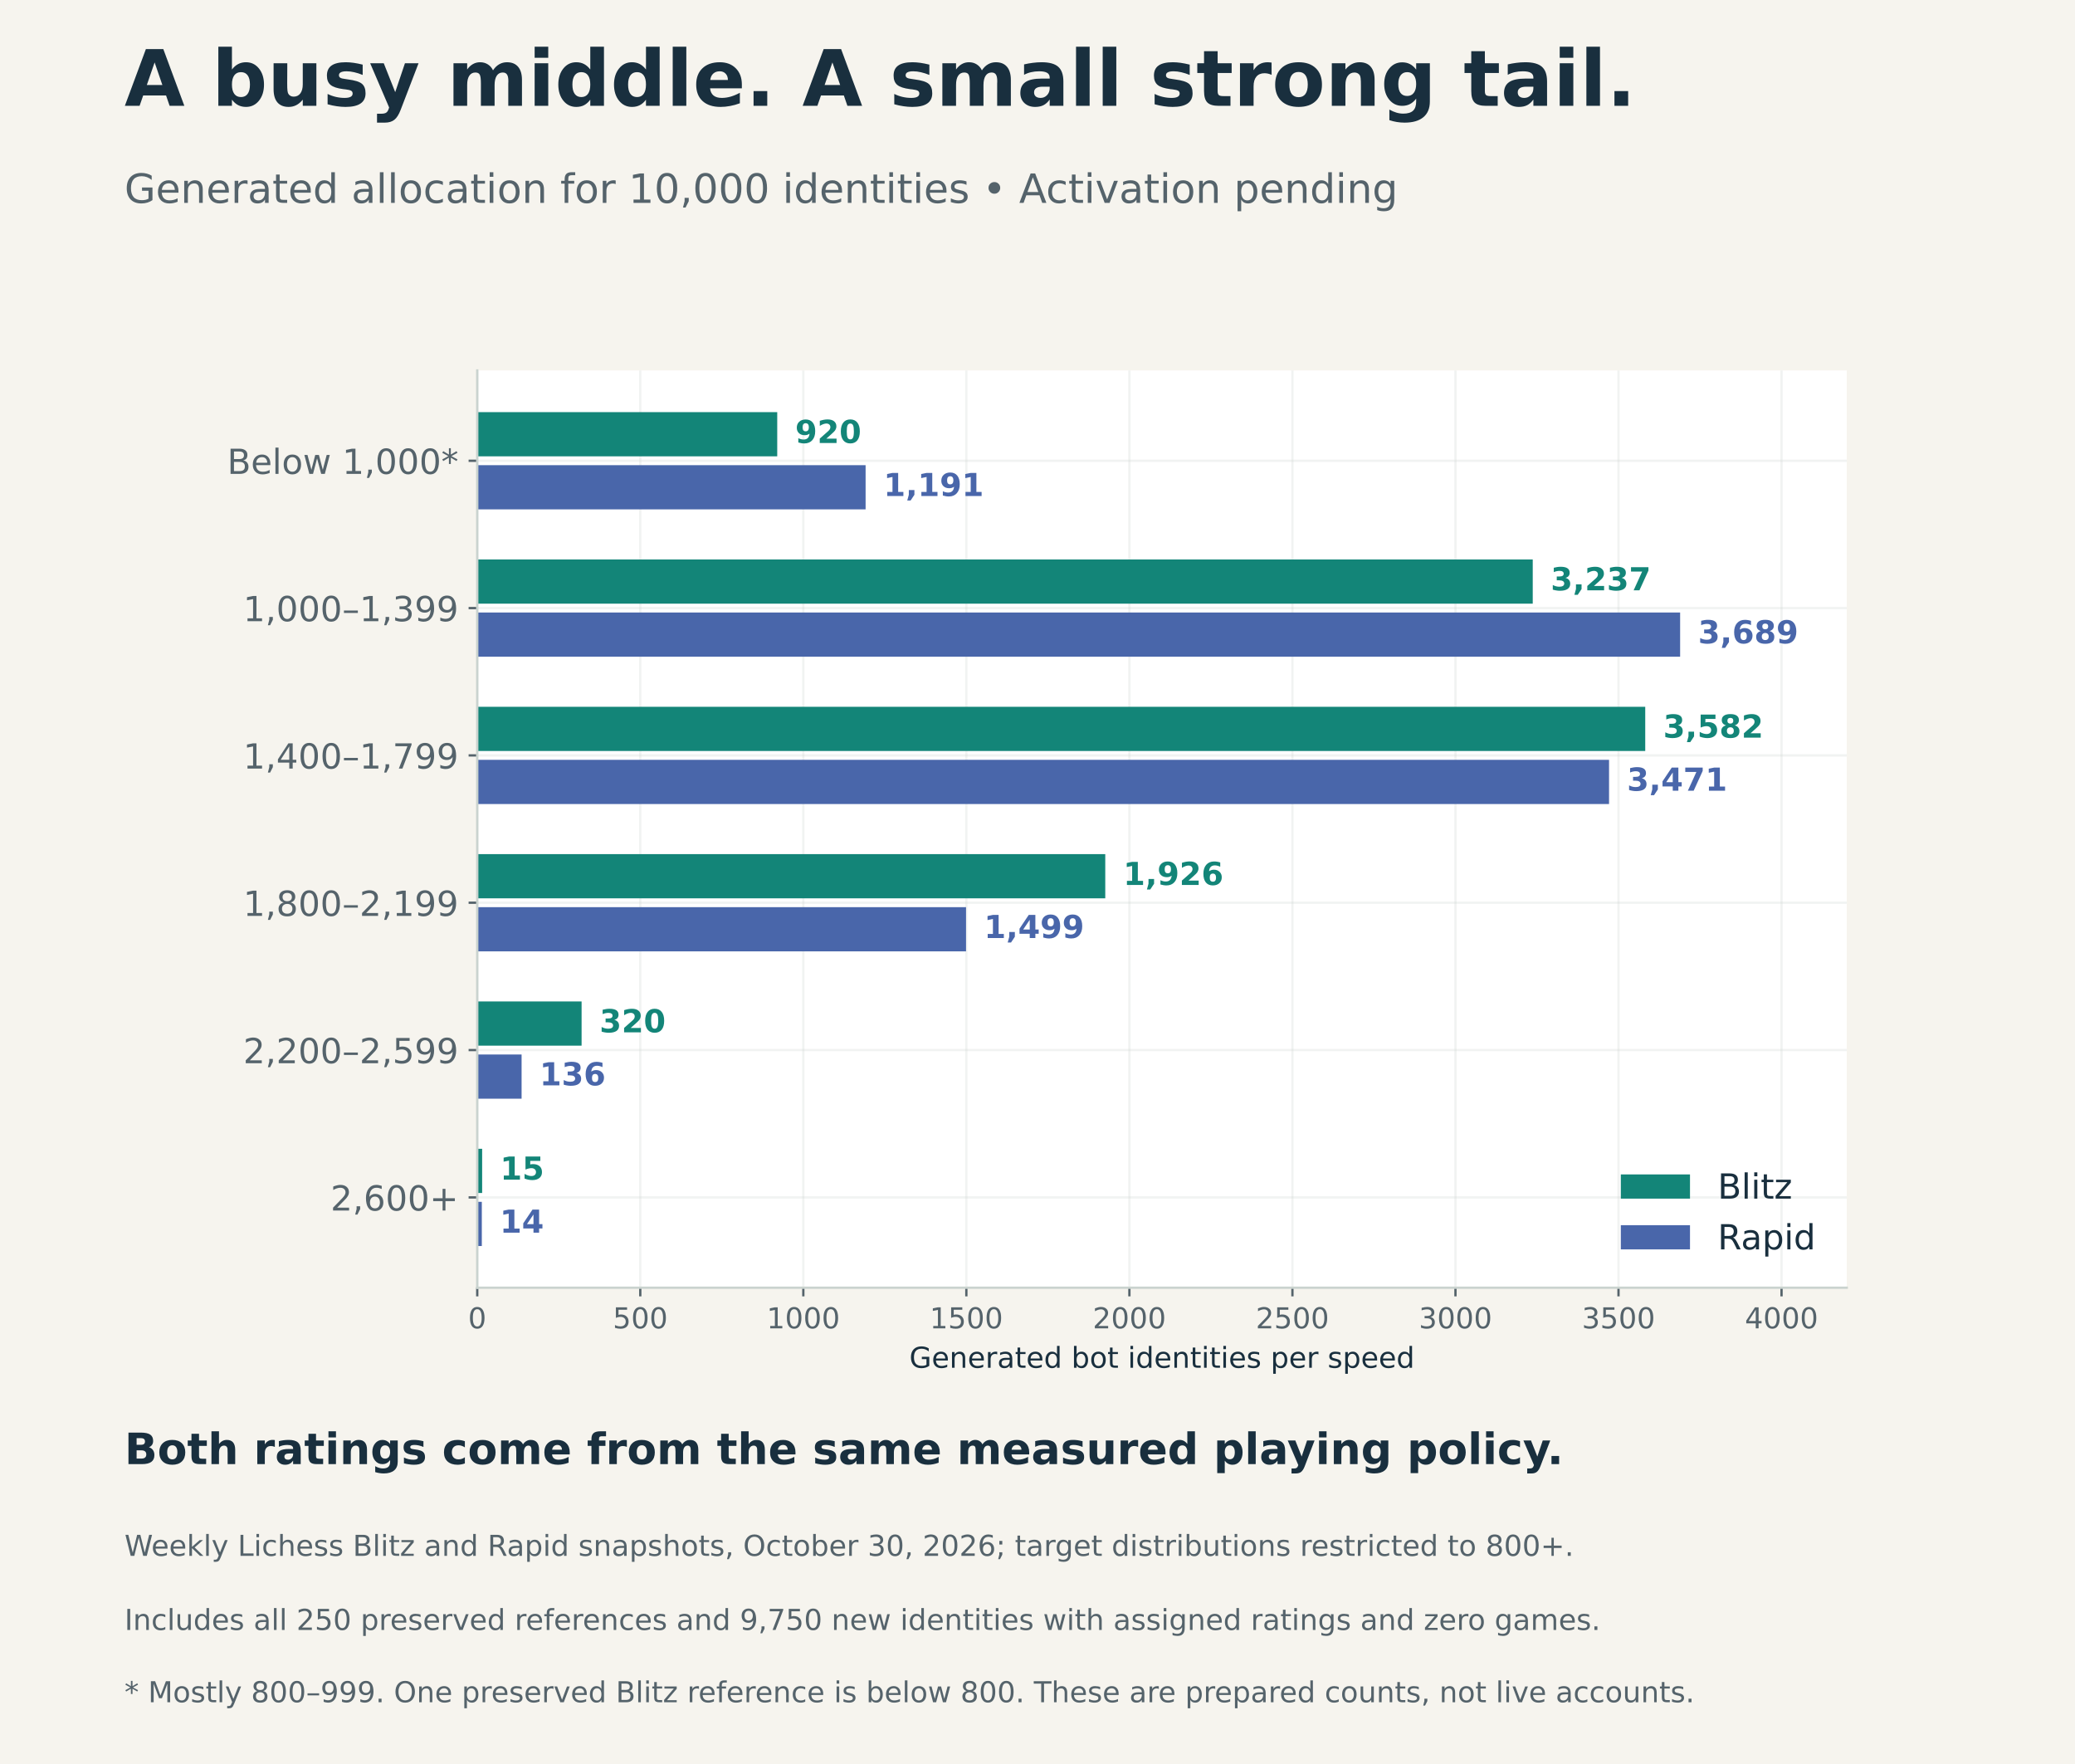
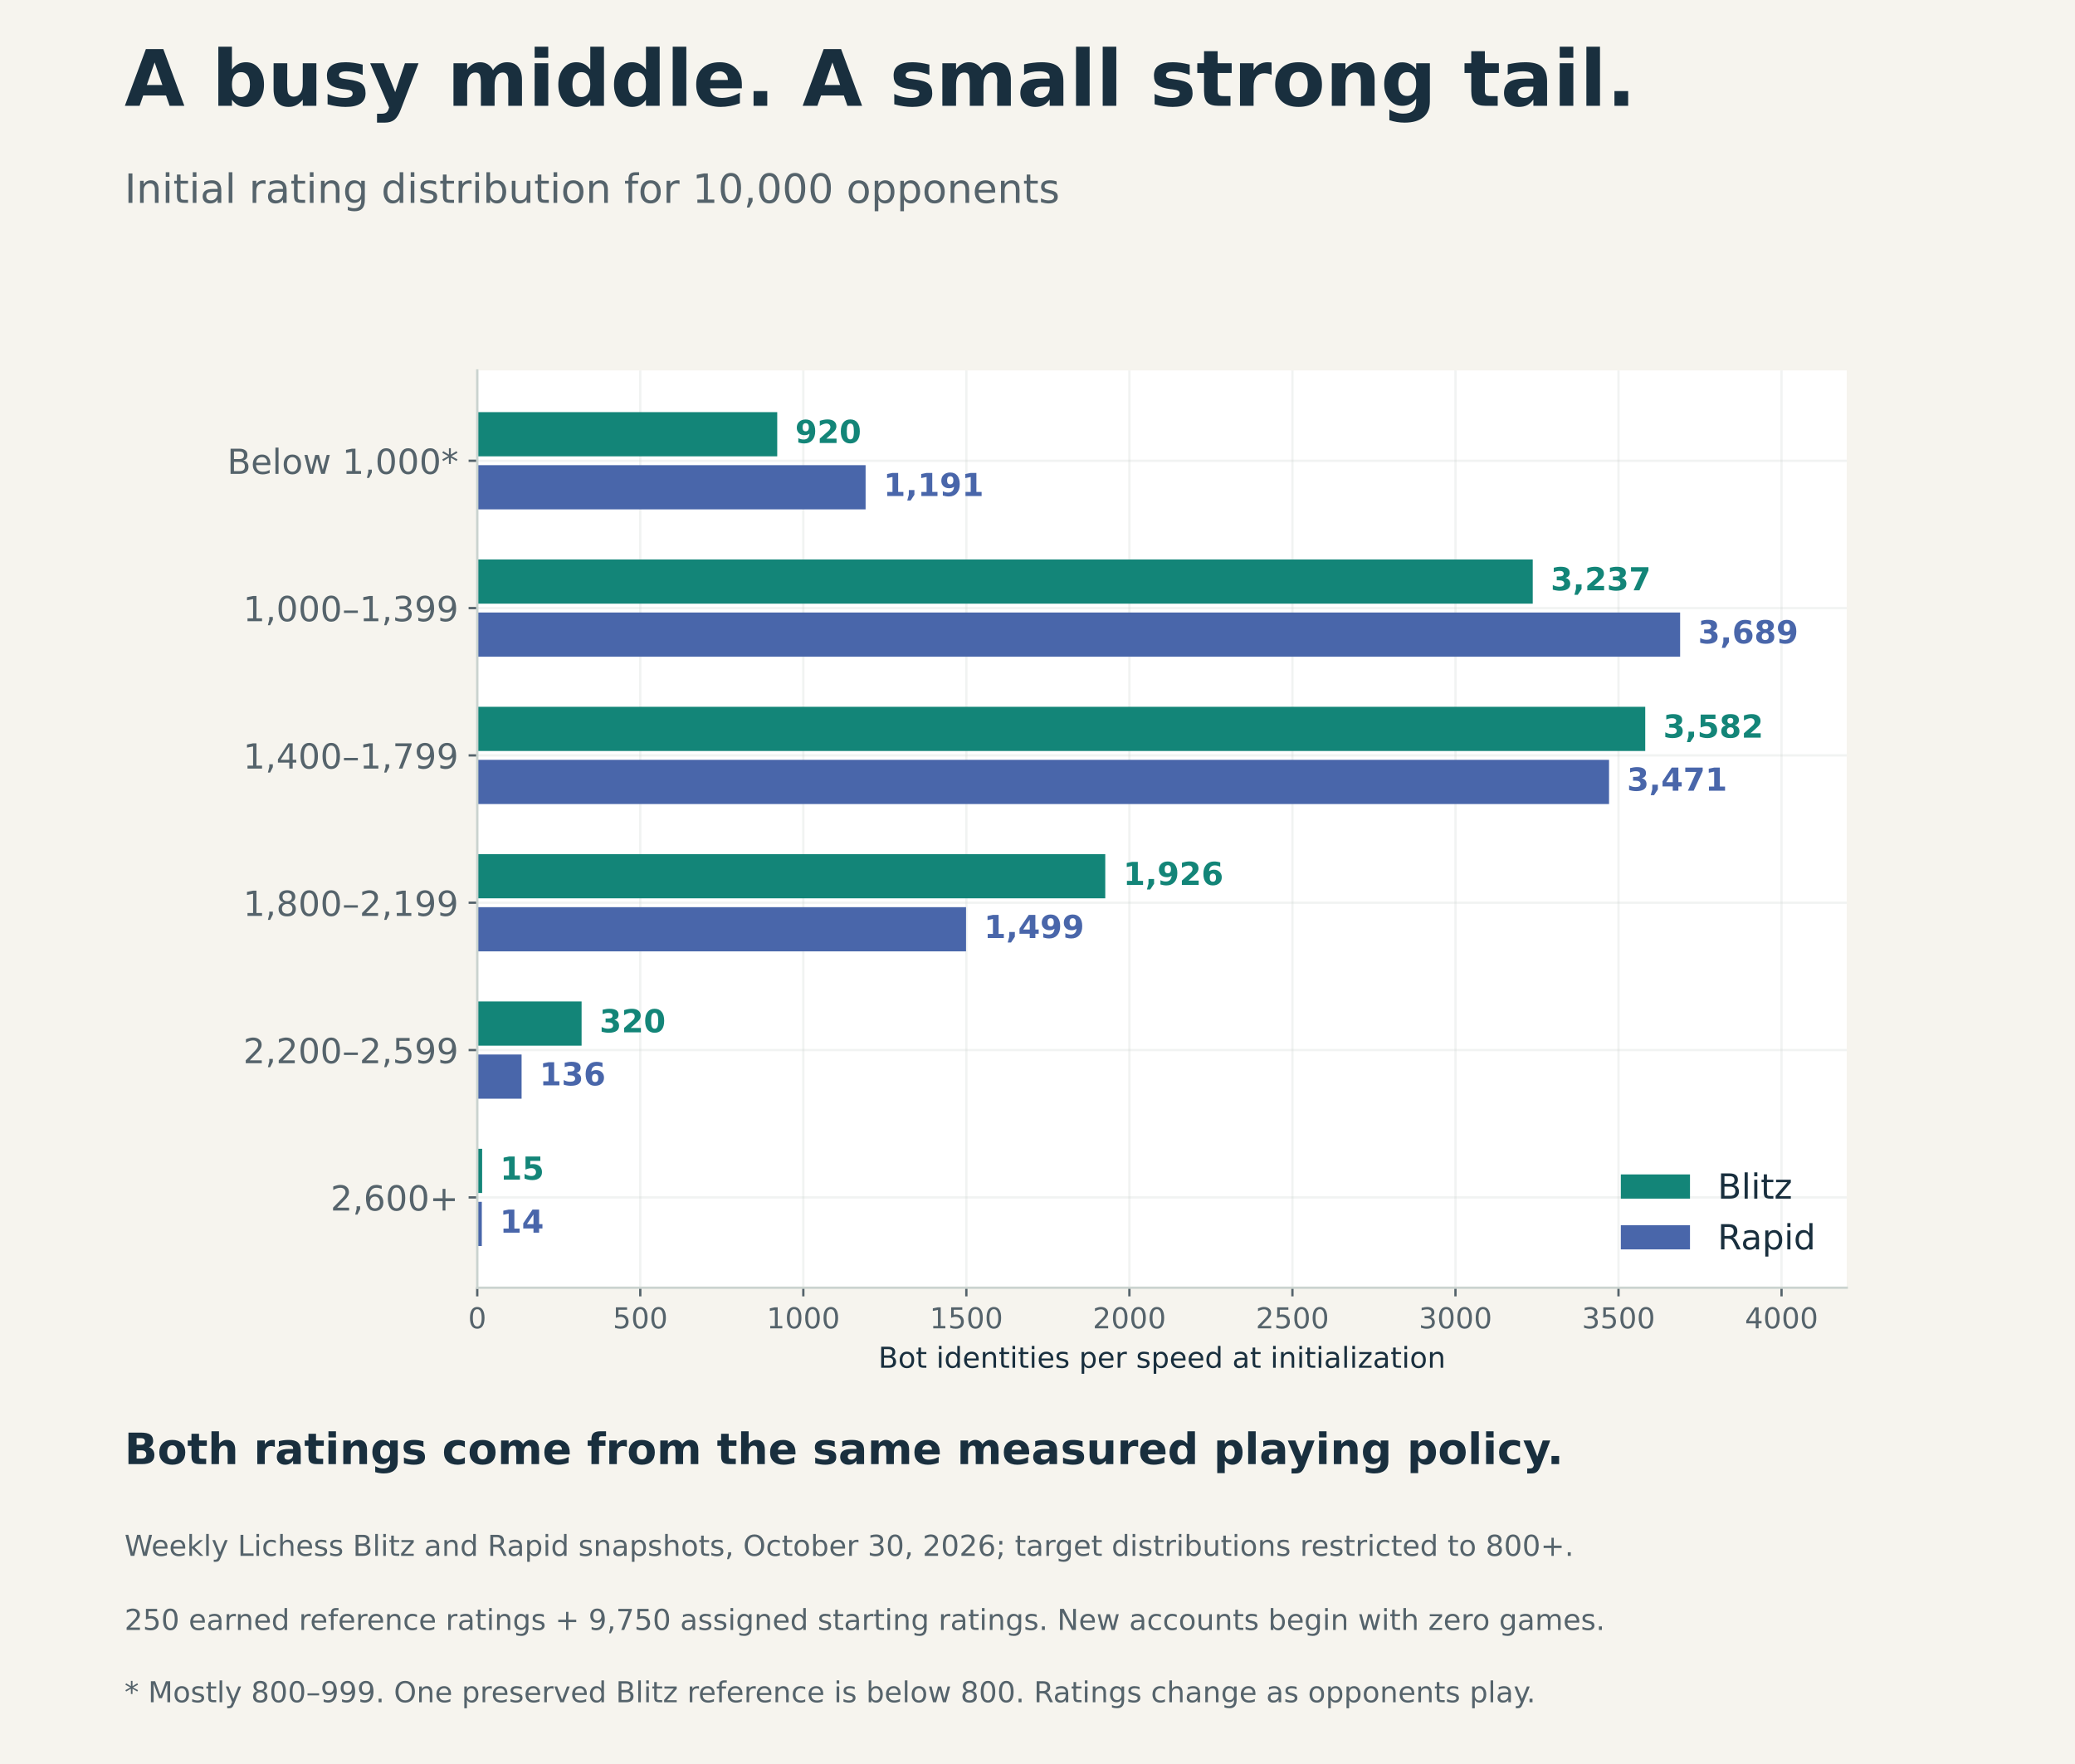
<svg xmlns="http://www.w3.org/2000/svg" xmlns:xlink="http://www.w3.org/1999/xlink" width="720pt" height="612pt" viewBox="0 0 720 612" version="1.1">
  <defs>
    <style type="text/css">*{stroke-linejoin: round; stroke-linecap: butt}</style>
  </defs>
  <g id="figure_1">
    <g id="patch_1">
      <path d="M 0 612 L 720 612 L 720 0 L 0 0 z " style="fill: #f6f4ee" />
    </g>
    <g id="axes_1">
      <g id="text_1">
        <text style="font-weight: 700; font-size: 27px; font-family: 'DejaVu Sans'; text-anchor: start; fill: #192f3e" x="43.2" y="36.72" transform="rotate(-0 43.2 36.72)">A busy middle. A small strong tail.</text>
      </g>
      <g id="text_2">
-         <text style="font-size: 14px; font-family: 'DejaVu Sans'; text-anchor: start; fill: #55636b" x="43.2" y="70.38" transform="rotate(-0 43.2 70.38)">Generated allocation for 10,000 identities • Activation pending</text>
+         <text style="font-size: 14px; font-family: 'DejaVu Sans'; text-anchor: start; fill: #55636b" x="43.2" y="70.38" transform="rotate(-0 43.2 70.38)">Initial rating distribution for 10,000 opponents</text>
      </g>
      <g id="text_3">
        <text style="font-weight: 700; font-size: 15px; font-family: 'DejaVu Sans'; text-anchor: start; fill: #192f3e" x="43.2" y="507.96" transform="rotate(-0 43.2 507.96)">Both ratings come from the same measured playing policy.</text>
      </g>
      <g id="text_4">
        <text style="font-size: 10px; font-family: 'DejaVu Sans'; text-anchor: start; fill: #55636b" x="43.2" y="539.784" transform="rotate(-0 43.2 539.784)">Weekly Lichess Blitz and Rapid snapshots, October 30, 2026; target distributions restricted to 800+.</text>
      </g>
      <g id="text_5">
-         <text style="font-size: 10px; font-family: 'DejaVu Sans'; text-anchor: start; fill: #55636b" x="43.2" y="565.488" transform="rotate(-0 43.2 565.488)">Includes all 250 preserved references and 9,750 new identities with assigned ratings and zero games.</text>
+         <text style="font-size: 10px; font-family: 'DejaVu Sans'; text-anchor: start; fill: #55636b" x="43.2" y="565.488" transform="rotate(-0 43.2 565.488)">250 earned reference ratings + 9,750 assigned starting ratings. New accounts begin with zero games.</text>
      </g>
      <g id="text_6">
-         <text style="font-size: 10px; font-family: 'DejaVu Sans'; text-anchor: start; fill: #55636b" x="43.2" y="590.58" transform="rotate(-0 43.2 590.58)">* Mostly 800–999. One preserved Blitz reference is below 800. These are prepared counts, not live accounts.</text>
+         <text style="font-size: 10px; font-family: 'DejaVu Sans'; text-anchor: start; fill: #55636b" x="43.2" y="590.58" transform="rotate(-0 43.2 590.58)">* Mostly 800–999. One preserved Blitz reference is below 800. Ratings change as opponents play.</text>
      </g>
    </g>
    <g id="axes_2">
      <g id="patch_2">
        <path d="M 165.6 446.76 L 640.8 446.76 L 640.8 128.52 L 165.6 128.52 z " style="fill: #ffffff" />
      </g>
      <g id="matplotlib.axis_1">
        <g id="xtick_1">
          <g id="line2d_1">
            <path d="M 165.6 446.76 L 165.6 128.52 " clip-path="url(#p8f892c61cd)" style="fill: none; stroke: #cad3cf; stroke-opacity: 0.25; stroke-width: 0.8; stroke-linecap: square" />
          </g>
          <g id="line2d_2">
            <defs>
              <path id="m06155562d4" d="M 0 0 L 0 3 " style="stroke: #55636b; stroke-width: 0.8" />
            </defs>
            <g>
              <use xlink:href="#m06155562d4" x="165.6" y="446.76" style="fill: #55636b; stroke: #55636b; stroke-width: 0.8" />
            </g>
          </g>
          <g id="text_7">
            <text style="font-size: 10px; font-family: 'DejaVu Sans'; text-anchor: middle; fill: #55636b" x="165.6" y="460.858" transform="rotate(-0 165.6 460.8584)">0</text>
          </g>
        </g>
        <g id="xtick_2">
          <g id="line2d_3">
            <path d="M 222.171 446.76 L 222.171 128.52 " clip-path="url(#p8f892c61cd)" style="fill: none; stroke: #cad3cf; stroke-opacity: 0.25; stroke-width: 0.8; stroke-linecap: square" />
          </g>
          <g id="line2d_4">
            <g>
              <use xlink:href="#m06155562d4" x="222.171" y="446.76" style="fill: #55636b; stroke: #55636b; stroke-width: 0.8" />
            </g>
          </g>
          <g id="text_8">
            <text style="font-size: 10px; font-family: 'DejaVu Sans'; text-anchor: middle; fill: #55636b" x="222.171" y="460.858" transform="rotate(-0 222.1714 460.8584)">500</text>
          </g>
        </g>
        <g id="xtick_3">
          <g id="line2d_5">
            <path d="M 278.743 446.76 L 278.743 128.52 " clip-path="url(#p8f892c61cd)" style="fill: none; stroke: #cad3cf; stroke-opacity: 0.25; stroke-width: 0.8; stroke-linecap: square" />
          </g>
          <g id="line2d_6">
            <g>
              <use xlink:href="#m06155562d4" x="278.743" y="446.76" style="fill: #55636b; stroke: #55636b; stroke-width: 0.8" />
            </g>
          </g>
          <g id="text_9">
            <text style="font-size: 10px; font-family: 'DejaVu Sans'; text-anchor: middle; fill: #55636b" x="278.743" y="460.858" transform="rotate(-0 278.7429 460.8584)">1000</text>
          </g>
        </g>
        <g id="xtick_4">
          <g id="line2d_7">
            <path d="M 335.314 446.76 L 335.314 128.52 " clip-path="url(#p8f892c61cd)" style="fill: none; stroke: #cad3cf; stroke-opacity: 0.25; stroke-width: 0.8; stroke-linecap: square" />
          </g>
          <g id="line2d_8">
            <g>
              <use xlink:href="#m06155562d4" x="335.314" y="446.76" style="fill: #55636b; stroke: #55636b; stroke-width: 0.8" />
            </g>
          </g>
          <g id="text_10">
            <text style="font-size: 10px; font-family: 'DejaVu Sans'; text-anchor: middle; fill: #55636b" x="335.314" y="460.858" transform="rotate(-0 335.3143 460.8584)">1500</text>
          </g>
        </g>
        <g id="xtick_5">
          <g id="line2d_9">
            <path d="M 391.886 446.76 L 391.886 128.52 " clip-path="url(#p8f892c61cd)" style="fill: none; stroke: #cad3cf; stroke-opacity: 0.25; stroke-width: 0.8; stroke-linecap: square" />
          </g>
          <g id="line2d_10">
            <g>
              <use xlink:href="#m06155562d4" x="391.886" y="446.76" style="fill: #55636b; stroke: #55636b; stroke-width: 0.8" />
            </g>
          </g>
          <g id="text_11">
            <text style="font-size: 10px; font-family: 'DejaVu Sans'; text-anchor: middle; fill: #55636b" x="391.886" y="460.858" transform="rotate(-0 391.8857 460.8584)">2000</text>
          </g>
        </g>
        <g id="xtick_6">
          <g id="line2d_11">
            <path d="M 448.457 446.76 L 448.457 128.52 " clip-path="url(#p8f892c61cd)" style="fill: none; stroke: #cad3cf; stroke-opacity: 0.25; stroke-width: 0.8; stroke-linecap: square" />
          </g>
          <g id="line2d_12">
            <g>
              <use xlink:href="#m06155562d4" x="448.457" y="446.76" style="fill: #55636b; stroke: #55636b; stroke-width: 0.8" />
            </g>
          </g>
          <g id="text_12">
            <text style="font-size: 10px; font-family: 'DejaVu Sans'; text-anchor: middle; fill: #55636b" x="448.457" y="460.858" transform="rotate(-0 448.4571 460.8584)">2500</text>
          </g>
        </g>
        <g id="xtick_7">
          <g id="line2d_13">
            <path d="M 505.029 446.76 L 505.029 128.52 " clip-path="url(#p8f892c61cd)" style="fill: none; stroke: #cad3cf; stroke-opacity: 0.25; stroke-width: 0.8; stroke-linecap: square" />
          </g>
          <g id="line2d_14">
            <g>
              <use xlink:href="#m06155562d4" x="505.029" y="446.76" style="fill: #55636b; stroke: #55636b; stroke-width: 0.8" />
            </g>
          </g>
          <g id="text_13">
            <text style="font-size: 10px; font-family: 'DejaVu Sans'; text-anchor: middle; fill: #55636b" x="505.029" y="460.858" transform="rotate(-0 505.0286 460.8584)">3000</text>
          </g>
        </g>
        <g id="xtick_8">
          <g id="line2d_15">
            <path d="M 561.6 446.76 L 561.6 128.52 " clip-path="url(#p8f892c61cd)" style="fill: none; stroke: #cad3cf; stroke-opacity: 0.25; stroke-width: 0.8; stroke-linecap: square" />
          </g>
          <g id="line2d_16">
            <g>
              <use xlink:href="#m06155562d4" x="561.6" y="446.76" style="fill: #55636b; stroke: #55636b; stroke-width: 0.8" />
            </g>
          </g>
          <g id="text_14">
            <text style="font-size: 10px; font-family: 'DejaVu Sans'; text-anchor: middle; fill: #55636b" x="561.6" y="460.858" transform="rotate(-0 561.6 460.8584)">3500</text>
          </g>
        </g>
        <g id="xtick_9">
          <g id="line2d_17">
            <path d="M 618.171 446.76 L 618.171 128.52 " clip-path="url(#p8f892c61cd)" style="fill: none; stroke: #cad3cf; stroke-opacity: 0.25; stroke-width: 0.8; stroke-linecap: square" />
          </g>
          <g id="line2d_18">
            <g>
              <use xlink:href="#m06155562d4" x="618.171" y="446.76" style="fill: #55636b; stroke: #55636b; stroke-width: 0.8" />
            </g>
          </g>
          <g id="text_15">
            <text style="font-size: 10px; font-family: 'DejaVu Sans'; text-anchor: middle; fill: #55636b" x="618.171" y="460.858" transform="rotate(-0 618.1714 460.8584)">4000</text>
          </g>
        </g>
        <g id="text_16">
-           <text style="font-size: 10px; font-family: 'DejaVu Sans'; text-anchor: middle; fill: #192f3e" x="403.2" y="474.537" transform="rotate(-0 403.2 474.5366)">Generated bot identities per speed</text>
+           <text style="font-size: 10px; font-family: 'DejaVu Sans'; text-anchor: middle; fill: #192f3e" x="403.2" y="474.537" transform="rotate(-0 403.2 474.5366)">Bot identities per speed at initialization</text>
        </g>
      </g>
      <g id="matplotlib.axis_2">
        <g id="ytick_1">
          <g id="line2d_19">
            <path d="M 165.6 159.853 L 640.8 159.853 " clip-path="url(#p8f892c61cd)" style="fill: none; stroke: #cad3cf; stroke-opacity: 0.25; stroke-width: 0.8; stroke-linecap: square" />
          </g>
          <g id="line2d_20">
            <defs>
              <path id="m7281da2b71" d="M 0 0 L -3 0 " style="stroke: #55636b; stroke-width: 0.8" />
            </defs>
            <g>
              <use xlink:href="#m7281da2b71" x="165.6" y="159.853" style="fill: #55636b; stroke: #55636b; stroke-width: 0.8" />
            </g>
          </g>
          <g id="text_17">
            <text style="font-size: 12px; font-family: 'DejaVu Sans'; text-anchor: end; fill: #55636b" x="159.1" y="164.412" transform="rotate(-0 159.1 164.4124)">Below 1,000*</text>
          </g>
        </g>
        <g id="ytick_2">
          <g id="line2d_21">
            <path d="M 165.6 210.968 L 640.8 210.968 " clip-path="url(#p8f892c61cd)" style="fill: none; stroke: #cad3cf; stroke-opacity: 0.25; stroke-width: 0.8; stroke-linecap: square" />
          </g>
          <g id="line2d_22">
            <g>
              <use xlink:href="#m7281da2b71" x="165.6" y="210.968" style="fill: #55636b; stroke: #55636b; stroke-width: 0.8" />
            </g>
          </g>
          <g id="text_18">
            <text style="font-size: 12px; font-family: 'DejaVu Sans'; text-anchor: end; fill: #55636b" x="159.1" y="215.527" transform="rotate(-0 159.1 215.527)">1,000–1,399</text>
          </g>
        </g>
        <g id="ytick_3">
          <g id="line2d_23">
            <path d="M 165.6 262.083 L 640.8 262.083 " clip-path="url(#p8f892c61cd)" style="fill: none; stroke: #cad3cf; stroke-opacity: 0.25; stroke-width: 0.8; stroke-linecap: square" />
          </g>
          <g id="line2d_24">
            <g>
              <use xlink:href="#m7281da2b71" x="165.6" y="262.083" style="fill: #55636b; stroke: #55636b; stroke-width: 0.8" />
            </g>
          </g>
          <g id="text_19">
            <text style="font-size: 12px; font-family: 'DejaVu Sans'; text-anchor: end; fill: #55636b" x="159.1" y="266.642" transform="rotate(-0 159.1 266.6417)">1,400–1,799</text>
          </g>
        </g>
        <g id="ytick_4">
          <g id="line2d_25">
            <path d="M 165.6 313.197 L 640.8 313.197 " clip-path="url(#p8f892c61cd)" style="fill: none; stroke: #cad3cf; stroke-opacity: 0.25; stroke-width: 0.8; stroke-linecap: square" />
          </g>
          <g id="line2d_26">
            <g>
              <use xlink:href="#m7281da2b71" x="165.6" y="313.197" style="fill: #55636b; stroke: #55636b; stroke-width: 0.8" />
            </g>
          </g>
          <g id="text_20">
            <text style="font-size: 12px; font-family: 'DejaVu Sans'; text-anchor: end; fill: #55636b" x="159.1" y="317.756" transform="rotate(-0 159.1 317.7564)">1,800–2,199</text>
          </g>
        </g>
        <g id="ytick_5">
          <g id="line2d_27">
            <path d="M 165.6 364.312 L 640.8 364.312 " clip-path="url(#p8f892c61cd)" style="fill: none; stroke: #cad3cf; stroke-opacity: 0.25; stroke-width: 0.8; stroke-linecap: square" />
          </g>
          <g id="line2d_28">
            <g>
              <use xlink:href="#m7281da2b71" x="165.6" y="364.312" style="fill: #55636b; stroke: #55636b; stroke-width: 0.8" />
            </g>
          </g>
          <g id="text_21">
            <text style="font-size: 12px; font-family: 'DejaVu Sans'; text-anchor: end; fill: #55636b" x="159.1" y="368.871" transform="rotate(-0 159.1 368.8711)">2,200–2,599</text>
          </g>
        </g>
        <g id="ytick_6">
          <g id="line2d_29">
            <path d="M 165.6 415.427 L 640.8 415.427 " clip-path="url(#p8f892c61cd)" style="fill: none; stroke: #cad3cf; stroke-opacity: 0.25; stroke-width: 0.8; stroke-linecap: square" />
          </g>
          <g id="line2d_30">
            <g>
              <use xlink:href="#m7281da2b71" x="165.6" y="415.427" style="fill: #55636b; stroke: #55636b; stroke-width: 0.8" />
            </g>
          </g>
          <g id="text_22">
            <text style="font-size: 12px; font-family: 'DejaVu Sans'; text-anchor: end; fill: #55636b" x="159.1" y="419.986" transform="rotate(-0 159.1 419.9858)">2,600+</text>
          </g>
        </g>
      </g>
      <g id="patch_3">
        <path d="M 165.6 142.985 L 269.691 142.985 L 269.691 158.32 L 165.6 158.32 z " clip-path="url(#p8f892c61cd)" style="fill: #138578" />
      </g>
      <g id="patch_4">
        <path d="M 165.6 194.1 L 531.843 194.1 L 531.843 209.435 L 165.6 209.435 z " clip-path="url(#p8f892c61cd)" style="fill: #138578" />
      </g>
      <g id="patch_5">
        <path d="M 165.6 245.215 L 570.878 245.215 L 570.878 260.549 L 165.6 260.549 z " clip-path="url(#p8f892c61cd)" style="fill: #138578" />
      </g>
      <g id="patch_6">
        <path d="M 165.6 296.329 L 383.513 296.329 L 383.513 311.664 L 165.6 311.664 z " clip-path="url(#p8f892c61cd)" style="fill: #138578" />
      </g>
      <g id="patch_7">
        <path d="M 165.6 347.444 L 201.806 347.444 L 201.806 362.779 L 165.6 362.779 z " clip-path="url(#p8f892c61cd)" style="fill: #138578" />
      </g>
      <g id="patch_8">
        <path d="M 165.6 398.559 L 167.297 398.559 L 167.297 413.893 L 165.6 413.893 z " clip-path="url(#p8f892c61cd)" style="fill: #138578" />
      </g>
      <g id="patch_9">
        <path d="M 165.6 161.387 L 300.353 161.387 L 300.353 176.721 L 165.6 176.721 z " clip-path="url(#p8f892c61cd)" style="fill: #4966aa" />
      </g>
      <g id="patch_10">
        <path d="M 165.6 212.501 L 582.984 212.501 L 582.984 227.836 L 165.6 227.836 z " clip-path="url(#p8f892c61cd)" style="fill: #4966aa" />
      </g>
      <g id="patch_11">
        <path d="M 165.6 263.616 L 558.319 263.616 L 558.319 278.951 L 165.6 278.951 z " clip-path="url(#p8f892c61cd)" style="fill: #4966aa" />
      </g>
      <g id="patch_12">
        <path d="M 165.6 314.731 L 335.201 314.731 L 335.201 330.065 L 165.6 330.065 z " clip-path="url(#p8f892c61cd)" style="fill: #4966aa" />
      </g>
      <g id="patch_13">
        <path d="M 165.6 365.845 L 180.987 365.845 L 180.987 381.18 L 165.6 381.18 z " clip-path="url(#p8f892c61cd)" style="fill: #4966aa" />
      </g>
      <g id="patch_14">
        <path d="M 165.6 416.96 L 167.184 416.96 L 167.184 432.295 L 165.6 432.295 z " clip-path="url(#p8f892c61cd)" style="fill: #4966aa" />
      </g>
      <g id="patch_15">
        <path d="M 165.6 446.76 L 165.6 128.52 " style="fill: none; stroke: #cad3cf; stroke-width: 0.8; stroke-linejoin: miter; stroke-linecap: square" />
      </g>
      <g id="patch_16">
        <path d="M 165.6 446.76 L 640.8 446.76 " style="fill: none; stroke: #cad3cf; stroke-width: 0.8; stroke-linejoin: miter; stroke-linecap: square" />
      </g>
      <g id="text_23">
        <text style="font-weight: 700; font-size: 11px; font-family: 'DejaVu Sans'; text-anchor: start; fill: #138578" x="275.914" y="153.688" transform="rotate(-0 275.9143 153.688)">920</text>
      </g>
      <g id="text_24">
        <text style="font-weight: 700; font-size: 11px; font-family: 'DejaVu Sans'; text-anchor: start; fill: #138578" x="538.066" y="204.803" transform="rotate(-0 538.0663 204.8026)">3,237</text>
      </g>
      <g id="text_25">
        <text style="font-weight: 700; font-size: 11px; font-family: 'DejaVu Sans'; text-anchor: start; fill: #138578" x="577.101" y="255.917" transform="rotate(-0 577.1006 255.9173)">3,582</text>
      </g>
      <g id="text_26">
        <text style="font-weight: 700; font-size: 11px; font-family: 'DejaVu Sans'; text-anchor: start; fill: #138578" x="389.736" y="307.032" transform="rotate(-0 389.736 307.032)">1,926</text>
      </g>
      <g id="text_27">
        <text style="font-weight: 700; font-size: 11px; font-family: 'DejaVu Sans'; text-anchor: start; fill: #138578" x="208.029" y="358.147" transform="rotate(-0 208.0286 358.1467)">320</text>
      </g>
      <g id="text_28">
        <text style="font-weight: 700; font-size: 11px; font-family: 'DejaVu Sans'; text-anchor: start; fill: #138578" x="173.52" y="409.261" transform="rotate(-0 173.52 409.2614)">15</text>
      </g>
      <g id="text_29">
        <text style="font-weight: 700; font-size: 11px; font-family: 'DejaVu Sans'; text-anchor: start; fill: #4966aa" x="306.576" y="172.089" transform="rotate(-0 306.576 172.0893)">1,191</text>
      </g>
      <g id="text_30">
        <text style="font-weight: 700; font-size: 11px; font-family: 'DejaVu Sans'; text-anchor: start; fill: #4966aa" x="589.207" y="223.204" transform="rotate(-0 589.2069 223.2039)">3,689</text>
      </g>
      <g id="text_31">
        <text style="font-weight: 700; font-size: 11px; font-family: 'DejaVu Sans'; text-anchor: start; fill: #4966aa" x="564.542" y="274.319" transform="rotate(-0 564.5417 274.3186)">3,471</text>
      </g>
      <g id="text_32">
        <text style="font-weight: 700; font-size: 11px; font-family: 'DejaVu Sans'; text-anchor: start; fill: #4966aa" x="341.424" y="325.433" transform="rotate(-0 341.424 325.4333)">1,499</text>
      </g>
      <g id="text_33">
        <text style="font-weight: 700; font-size: 11px; font-family: 'DejaVu Sans'; text-anchor: start; fill: #4966aa" x="187.21" y="376.548" transform="rotate(-0 187.2103 376.548)">136</text>
      </g>
      <g id="text_34">
        <text style="font-weight: 700; font-size: 11px; font-family: 'DejaVu Sans'; text-anchor: start; fill: #4966aa" x="173.407" y="427.663" transform="rotate(-0 173.4069 427.6627)">14</text>
      </g>
      <g id="legend_1">
        <g id="patch_17">
          <path d="M 562.408 415.851 L 586.408 415.851 L 586.408 407.451 L 562.408 407.451 z " style="fill: #138578" />
        </g>
        <g id="text_35">
          <text style="font-size: 12px; font-family: 'DejaVu Sans'; text-anchor: start; fill: #192f3e" x="596.008" y="415.851" transform="rotate(-0 596.0081 415.8506)">Blitz</text>
        </g>
        <g id="patch_18">
          <path d="M 562.408 433.464 L 586.408 433.464 L 586.408 425.064 L 562.408 425.064 z " style="fill: #4966aa" />
        </g>
        <g id="text_36">
          <text style="font-size: 12px; font-family: 'DejaVu Sans'; text-anchor: start; fill: #192f3e" x="596.008" y="433.464" transform="rotate(-0 596.0081 433.4644)">Rapid</text>
        </g>
      </g>
    </g>
  </g>
  <defs>
    <clipPath id="p8f892c61cd">
      <rect x="165.6" y="128.52" width="475.2" height="318.24" />
    </clipPath>
  </defs>
</svg>
